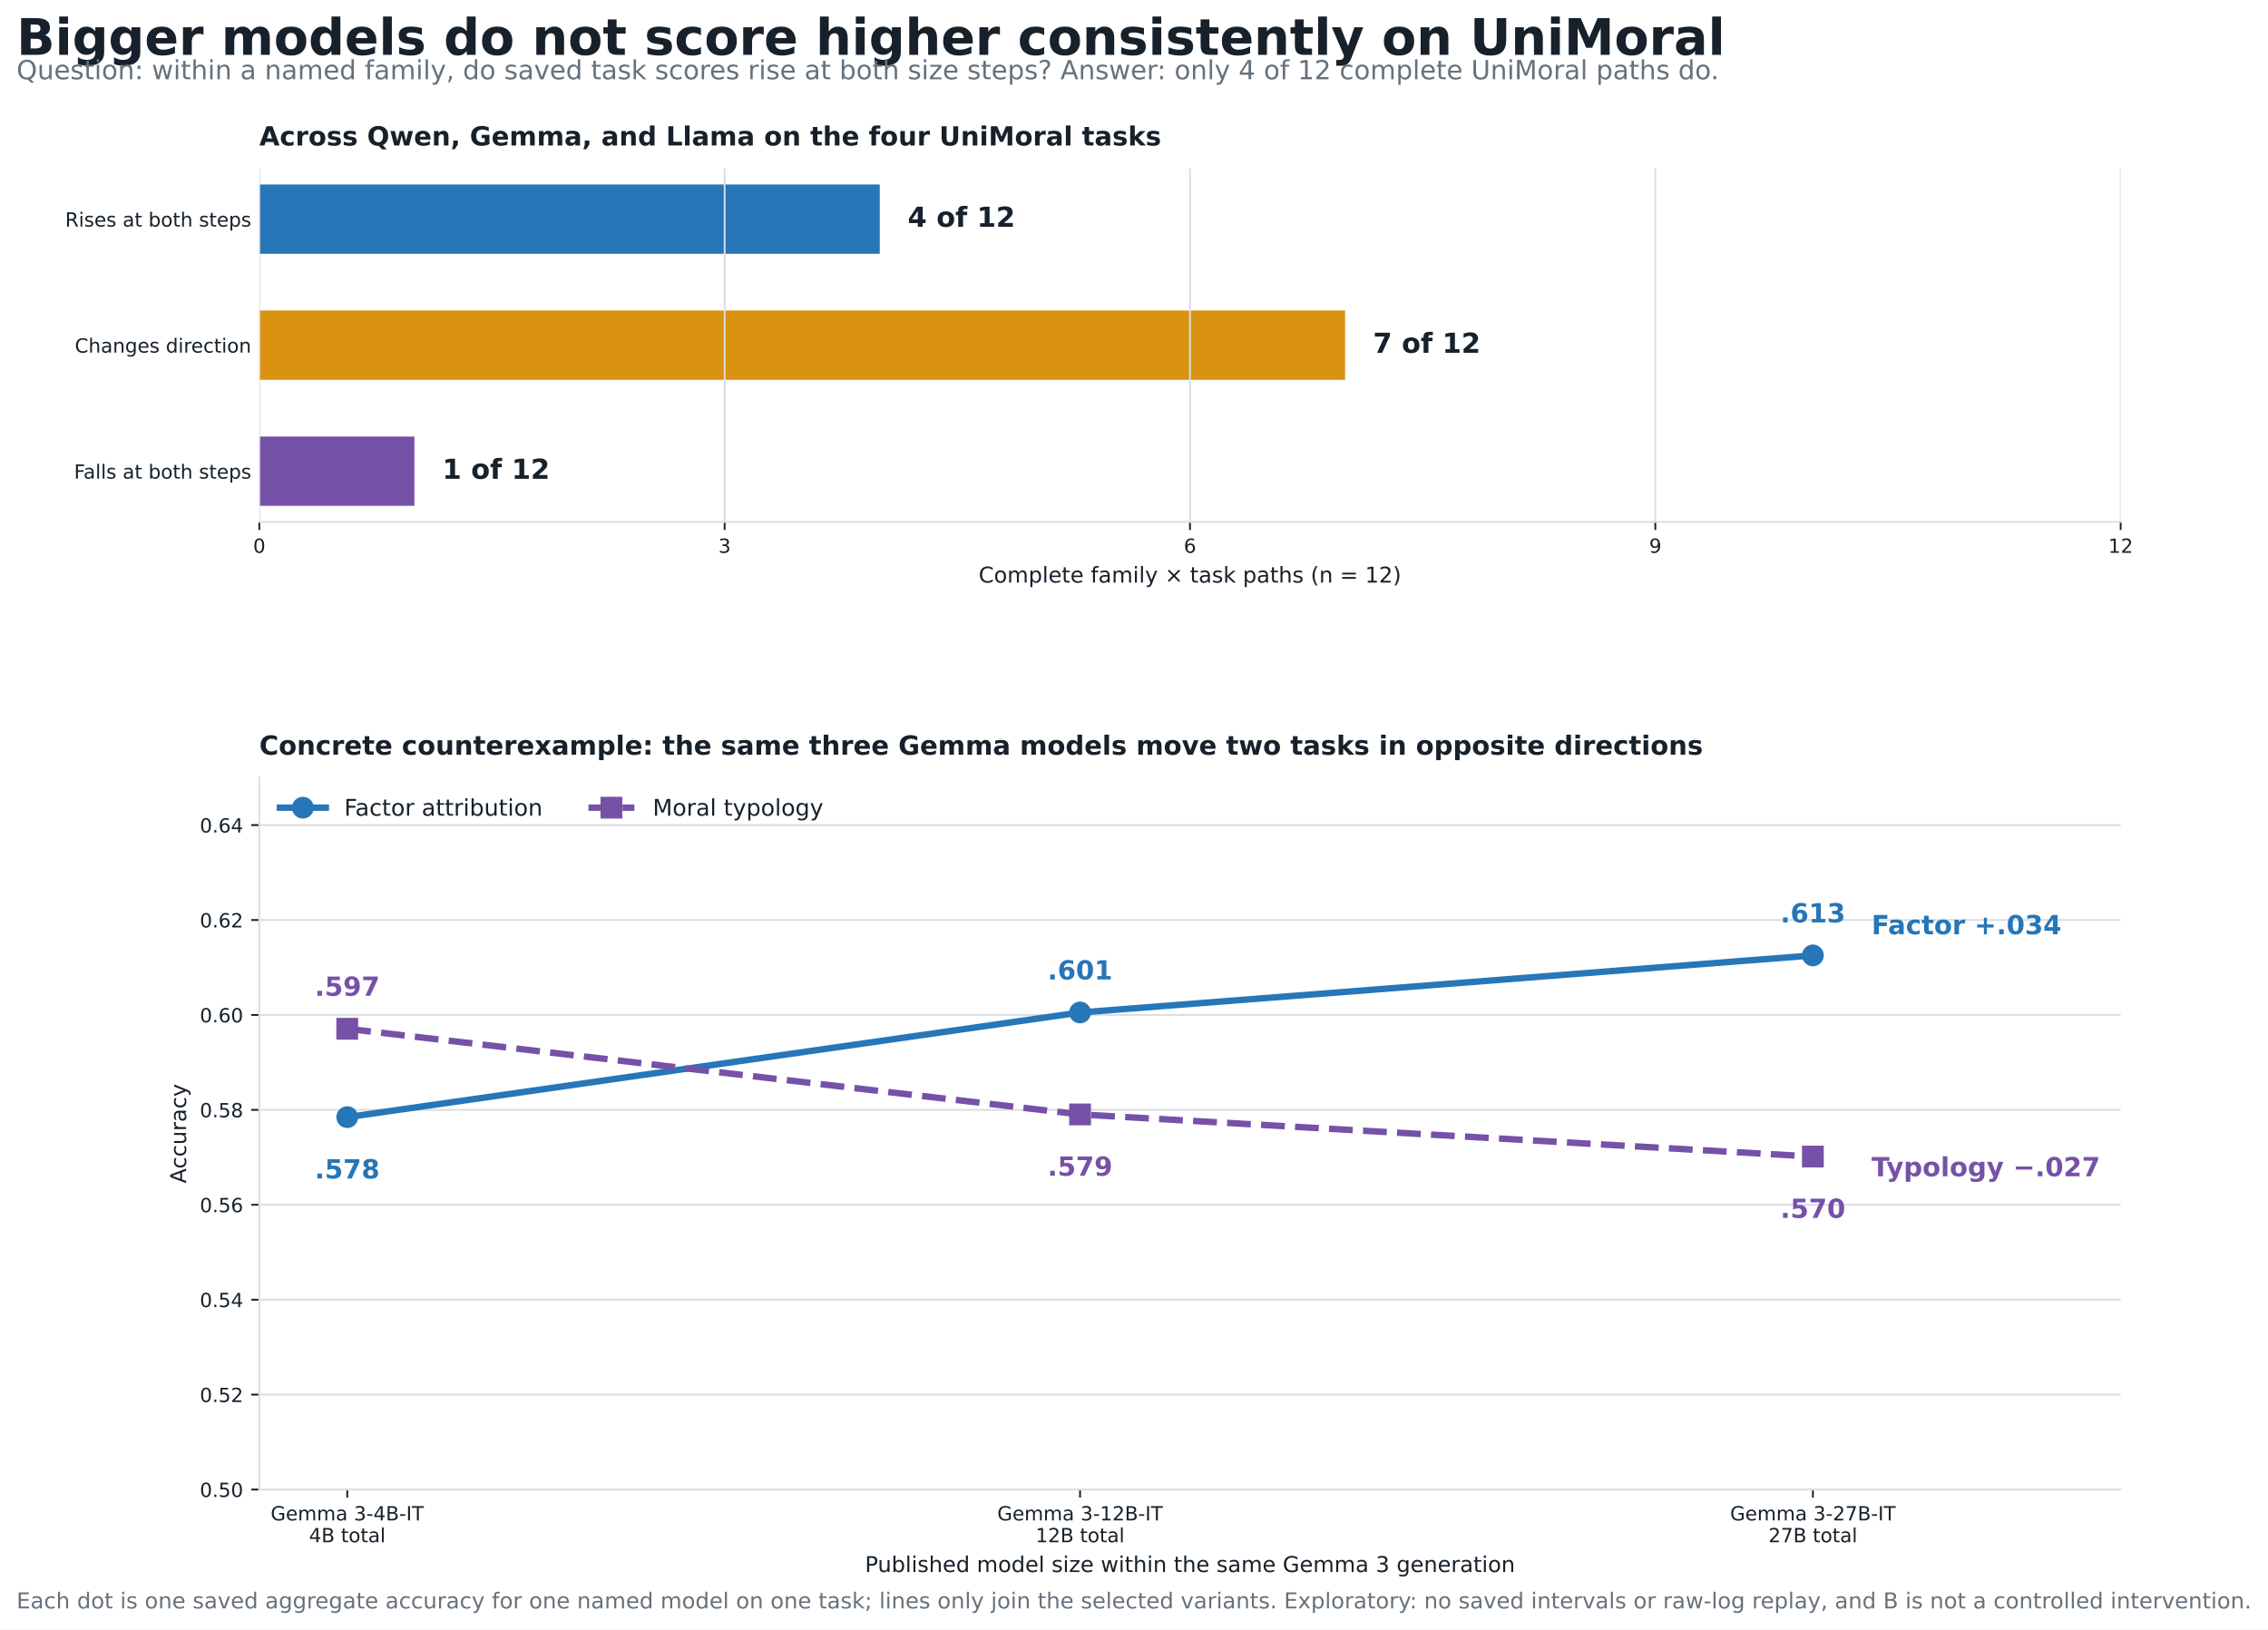
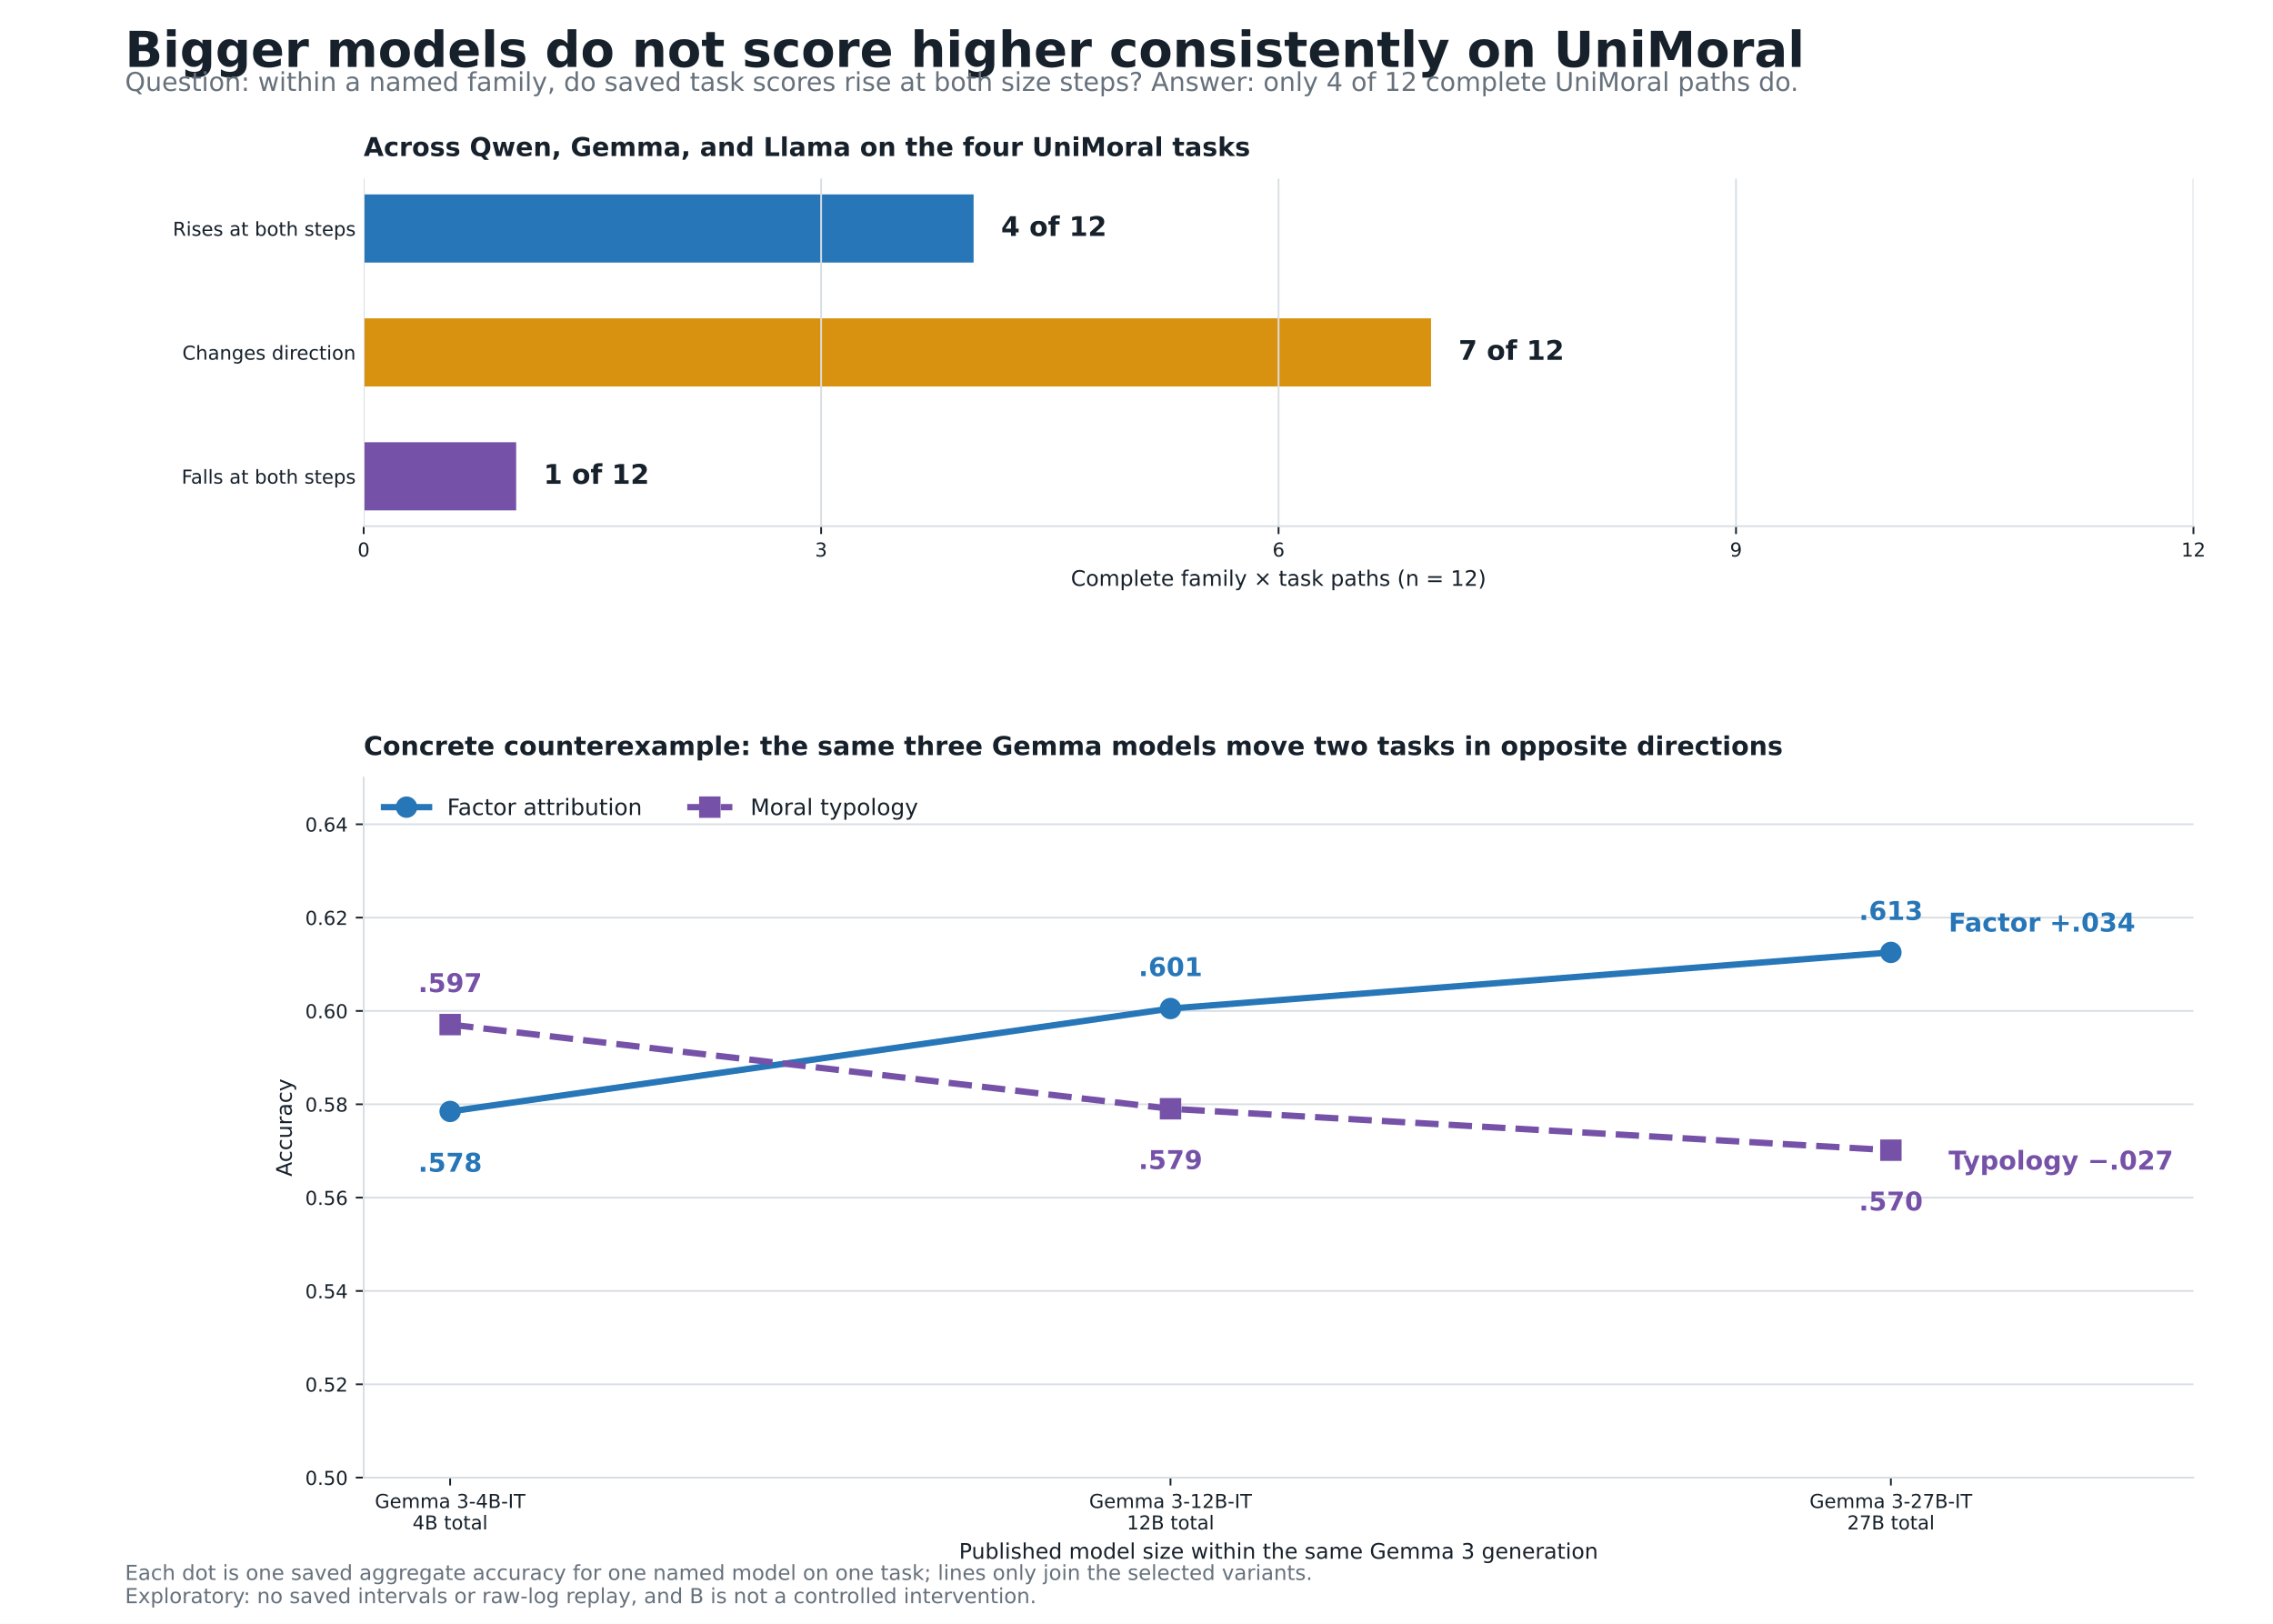
- <svg xmlns="http://www.w3.org/2000/svg" xmlns:xlink="http://www.w3.org/1999/xlink" width="988.706pt" height="710.476pt" viewBox="0 0 988.706 710.476" version="1.1">
+ <svg xmlns="http://www.w3.org/2000/svg" xmlns:xlink="http://www.w3.org/1999/xlink" width="1008pt" height="720pt" viewBox="0 0 1008 720" version="1.1">
  <defs>
    <style type="text/css">*{stroke-linejoin: round; stroke-linecap: butt}</style>
  </defs>
  <g id="figure_1">
    <g id="patch_1">
-       <path d="M 0 710.476  L 988.706 710.476  L 988.706 0  L 0 0  z " style="fill: #ffffff" />
+       <path d="M 0 720 L 1008 720 L 1008 0 L 0 0 z " style="fill: #ffffff" />
    </g>
    <g id="axes_1">
      <g id="patch_2">
-         <path d="M 113.04 227.565  L 924.48 227.565  L 924.48 73.44  L 113.04 73.44  z " style="fill: #ffffff" />
+         <path d="M 161.28 233.325 L 972.72 233.325 L 972.72 79.2 L 161.28 79.2 z " style="fill: #ffffff" />
      </g>
      <g id="patch_3">
-         <path d="M 113.04 80.446  L 383.52 80.446  L 383.52 110.666  L 113.04 110.666  z " clip-path="url(#p86d17106e3)" style="fill: #2676b8" />
+         <path d="M 161.28 86.206 L 431.76 86.206 L 431.76 116.426 L 161.28 116.426 z " clip-path="url(#p8f5586ed87)" style="fill: #2676b8" />
      </g>
      <g id="patch_4">
-         <path d="M 113.04 135.392  L 586.38 135.392  L 586.38 165.613  L 113.04 165.613  z " clip-path="url(#p86d17106e3)" style="fill: #d89210" />
+         <path d="M 161.28 141.152 L 634.62 141.152 L 634.62 171.373 L 161.28 171.373 z " clip-path="url(#p8f5586ed87)" style="fill: #d89210" />
      </g>
      <g id="patch_5">
-         <path d="M 113.04 190.339  L 180.66 190.339  L 180.66 220.559  L 113.04 220.559  z " clip-path="url(#p86d17106e3)" style="fill: #7651a8" />
+         <path d="M 161.28 196.099 L 228.9 196.099 L 228.9 226.319 L 161.28 226.319 z " clip-path="url(#p8f5586ed87)" style="fill: #7651a8" />
      </g>
      <g id="matplotlib.axis_1">
        <g id="xtick_1">
          <g id="line2d_1">
-             <path d="M 113.04 227.565  L 113.04 73.44  " clip-path="url(#p86d17106e3)" style="fill: none; stroke: #d9dee3; stroke-width: 0.8; stroke-linecap: square" />
+             <path d="M 161.28 233.325 L 161.28 79.2 " clip-path="url(#p8f5586ed87)" style="fill: none; stroke: #d9dee3; stroke-width: 0.8; stroke-linecap: square" />
          </g>
          <g id="line2d_2">
            <defs>
-               <path id="m598a1e5c5a" d="M 0 0  L 0 3.5  " style="stroke: #17212b; stroke-width: 0.8" />
+               <path id="m598a1e5c5a" d="M 0 0 L 0 3.5 " style="stroke: #17212b; stroke-width: 0.8" />
            </defs>
            <g>
-               <use xlink:href="#m598a1e5c5a" x="113.04" y="227.565" style="fill: #17212b; stroke: #17212b; stroke-width: 0.8" />
+               <use xlink:href="#m598a1e5c5a" x="161.28" y="233.325" style="fill: #17212b; stroke: #17212b; stroke-width: 0.8" />
            </g>
          </g>
          <g id="text_1">
-             <text style="fill: #17212b; font: 8.5px 'DejaVu Sans'; text-anchor: middle" x="113.04" y="241.024" transform="rotate(-0 113.04 241.0238)">0</text>
+             <text style="fill: #17212b; font: 8.5px 'DejaVu Sans'; text-anchor: middle" x="161.28" y="246.784" transform="rotate(-0 161.28 246.7838)">0</text>
          </g>
        </g>
        <g id="xtick_2">
          <g id="line2d_3">
-             <path d="M 315.9 227.565  L 315.9 73.44  " clip-path="url(#p86d17106e3)" style="fill: none; stroke: #d9dee3; stroke-width: 0.8; stroke-linecap: square" />
+             <path d="M 364.14 233.325 L 364.14 79.2 " clip-path="url(#p8f5586ed87)" style="fill: none; stroke: #d9dee3; stroke-width: 0.8; stroke-linecap: square" />
          </g>
          <g id="line2d_4">
            <g>
-               <use xlink:href="#m598a1e5c5a" x="315.9" y="227.565" style="fill: #17212b; stroke: #17212b; stroke-width: 0.8" />
+               <use xlink:href="#m598a1e5c5a" x="364.14" y="233.325" style="fill: #17212b; stroke: #17212b; stroke-width: 0.8" />
            </g>
          </g>
          <g id="text_2">
-             <text style="fill: #17212b; font: 8.5px 'DejaVu Sans'; text-anchor: middle" x="315.9" y="241.024" transform="rotate(-0 315.9 241.0238)">3</text>
+             <text style="fill: #17212b; font: 8.5px 'DejaVu Sans'; text-anchor: middle" x="364.14" y="246.784" transform="rotate(-0 364.14 246.7838)">3</text>
          </g>
        </g>
        <g id="xtick_3">
          <g id="line2d_5">
-             <path d="M 518.76 227.565  L 518.76 73.44  " clip-path="url(#p86d17106e3)" style="fill: none; stroke: #d9dee3; stroke-width: 0.8; stroke-linecap: square" />
+             <path d="M 567 233.325 L 567 79.2 " clip-path="url(#p8f5586ed87)" style="fill: none; stroke: #d9dee3; stroke-width: 0.8; stroke-linecap: square" />
          </g>
          <g id="line2d_6">
            <g>
-               <use xlink:href="#m598a1e5c5a" x="518.76" y="227.565" style="fill: #17212b; stroke: #17212b; stroke-width: 0.8" />
+               <use xlink:href="#m598a1e5c5a" x="567" y="233.325" style="fill: #17212b; stroke: #17212b; stroke-width: 0.8" />
            </g>
          </g>
          <g id="text_3">
-             <text style="fill: #17212b; font: 8.5px 'DejaVu Sans'; text-anchor: middle" x="518.76" y="241.024" transform="rotate(-0 518.76 241.0238)">6</text>
+             <text style="fill: #17212b; font: 8.5px 'DejaVu Sans'; text-anchor: middle" x="567" y="246.784" transform="rotate(-0 567 246.7838)">6</text>
          </g>
        </g>
        <g id="xtick_4">
          <g id="line2d_7">
-             <path d="M 721.62 227.565  L 721.62 73.44  " clip-path="url(#p86d17106e3)" style="fill: none; stroke: #d9dee3; stroke-width: 0.8; stroke-linecap: square" />
+             <path d="M 769.86 233.325 L 769.86 79.2 " clip-path="url(#p8f5586ed87)" style="fill: none; stroke: #d9dee3; stroke-width: 0.8; stroke-linecap: square" />
          </g>
          <g id="line2d_8">
            <g>
-               <use xlink:href="#m598a1e5c5a" x="721.62" y="227.565" style="fill: #17212b; stroke: #17212b; stroke-width: 0.8" />
+               <use xlink:href="#m598a1e5c5a" x="769.86" y="233.325" style="fill: #17212b; stroke: #17212b; stroke-width: 0.8" />
            </g>
          </g>
          <g id="text_4">
-             <text style="fill: #17212b; font: 8.5px 'DejaVu Sans'; text-anchor: middle" x="721.62" y="241.024" transform="rotate(-0 721.62 241.0238)">9</text>
+             <text style="fill: #17212b; font: 8.5px 'DejaVu Sans'; text-anchor: middle" x="769.86" y="246.784" transform="rotate(-0 769.86 246.7838)">9</text>
          </g>
        </g>
        <g id="xtick_5">
          <g id="line2d_9">
-             <path d="M 924.48 227.565  L 924.48 73.44  " clip-path="url(#p86d17106e3)" style="fill: none; stroke: #d9dee3; stroke-width: 0.8; stroke-linecap: square" />
+             <path d="M 972.72 233.325 L 972.72 79.2 " clip-path="url(#p8f5586ed87)" style="fill: none; stroke: #d9dee3; stroke-width: 0.8; stroke-linecap: square" />
          </g>
          <g id="line2d_10">
            <g>
-               <use xlink:href="#m598a1e5c5a" x="924.48" y="227.565" style="fill: #17212b; stroke: #17212b; stroke-width: 0.8" />
+               <use xlink:href="#m598a1e5c5a" x="972.72" y="233.325" style="fill: #17212b; stroke: #17212b; stroke-width: 0.8" />
            </g>
          </g>
          <g id="text_5">
-             <text style="fill: #17212b; font: 8.5px 'DejaVu Sans'; text-anchor: middle" x="924.48" y="241.024" transform="rotate(-0 924.48 241.0238)">12</text>
+             <text style="fill: #17212b; font: 8.5px 'DejaVu Sans'; text-anchor: middle" x="972.72" y="246.784" transform="rotate(-0 972.72 246.7838)">12</text>
          </g>
        </g>
        <g id="text_6">
-           <text style="fill: #17212b; font: 9.5px 'DejaVu Sans'; text-anchor: middle" x="518.76" y="254.01" transform="rotate(-0 518.76 254.0101)">Complete family × task paths (n = 12)</text>
+           <text style="fill: #17212b; font: 9.5px 'DejaVu Sans'; text-anchor: middle" x="567" y="259.77" transform="rotate(-0 567 259.7701)">Complete family × task paths (n = 12)</text>
        </g>
      </g>
      <g id="matplotlib.axis_2">
        <g id="ytick_1">
          <g id="line2d_11" />
          <g id="text_7">
-             <text style="fill: #17212b; font: 8.5px 'DejaVu Sans'; text-anchor: end" x="109.54" y="98.785" transform="rotate(-0 109.54 98.78534)">Rises at both steps</text>
+             <text style="fill: #17212b; font: 8.5px 'DejaVu Sans'; text-anchor: end" x="157.78" y="104.545" transform="rotate(-0 157.78 104.5453)">Rises at both steps</text>
          </g>
        </g>
        <g id="ytick_2">
          <g id="line2d_12" />
          <g id="text_8">
-             <text style="fill: #17212b; font: 8.5px 'DejaVu Sans'; text-anchor: end" x="109.54" y="153.732" transform="rotate(-0 109.54 153.7319)">Changes direction</text>
+             <text style="fill: #17212b; font: 8.5px 'DejaVu Sans'; text-anchor: end" x="157.78" y="159.492" transform="rotate(-0 157.78 159.4919)">Changes direction</text>
          </g>
        </g>
        <g id="ytick_3">
          <g id="line2d_13" />
          <g id="text_9">
-             <text style="fill: #17212b; font: 8.5px 'DejaVu Sans'; text-anchor: end" x="109.54" y="208.679" transform="rotate(-0 109.54 208.6785)">Falls at both steps</text>
+             <text style="fill: #17212b; font: 8.5px 'DejaVu Sans'; text-anchor: end" x="157.78" y="214.439" transform="rotate(-0 157.78 214.4385)">Falls at both steps</text>
          </g>
        </g>
      </g>
      <g id="patch_6">
-         <path d="M 113.04 227.565  L 924.48 227.565  " style="fill: none; stroke: #d9dee3; stroke-width: 0.8; stroke-linejoin: miter; stroke-linecap: square" />
+         <path d="M 161.28 233.325 L 972.72 233.325 " style="fill: none; stroke: #d9dee3; stroke-width: 0.8; stroke-linejoin: miter; stroke-linecap: square" />
      </g>
      <g id="text_10">
-         <text style="fill: #17212b; font: 700 12px 'DejaVu Sans'; text-anchor: start" x="395.692" y="98.867" transform="rotate(-0 395.6916 98.86725)">4 of 12</text>
+         <text style="fill: #17212b; font: 700 12px 'DejaVu Sans'; text-anchor: start" x="443.932" y="104.627" transform="rotate(-0 443.9316 104.6273)">4 of 12</text>
      </g>
      <g id="text_11">
-         <text style="fill: #17212b; font: 700 12px 'DejaVu Sans'; text-anchor: start" x="598.552" y="153.814" transform="rotate(-0 598.5516 153.8138)">7 of 12</text>
+         <text style="fill: #17212b; font: 700 12px 'DejaVu Sans'; text-anchor: start" x="646.792" y="159.574" transform="rotate(-0 646.7916 159.5738)">7 of 12</text>
      </g>
      <g id="text_12">
-         <text style="fill: #17212b; font: 700 12px 'DejaVu Sans'; text-anchor: start" x="192.832" y="208.76" transform="rotate(-0 192.8316 208.7604)">1 of 12</text>
+         <text style="fill: #17212b; font: 700 12px 'DejaVu Sans'; text-anchor: start" x="241.072" y="214.52" transform="rotate(-0 241.0716 214.5204)">1 of 12</text>
      </g>
      <g id="text_13">
-         <text style="fill: #17212b; font: 700 11.5px 'DejaVu Sans'; text-anchor: start" x="113.04" y="63.44" transform="rotate(-0 113.04 63.44)">Across Qwen, Gemma, and Llama on the four UniMoral tasks</text>
+         <text style="fill: #17212b; font: 700 11.5px 'DejaVu Sans'; text-anchor: start" x="161.28" y="69.2" transform="rotate(-0 161.28 69.2)">Across Qwen, Gemma, and Llama on the four UniMoral tasks</text>
      </g>
    </g>
    <g id="axes_2">
      <g id="patch_7">
-         <path d="M 113.04 649.44  L 924.48 649.44  L 924.48 339.049  L 113.04 339.049  z " style="fill: #ffffff" />
+         <path d="M 161.28 655.2 L 972.72 655.2 L 972.72 344.809 L 161.28 344.809 z " style="fill: #ffffff" />
      </g>
      <g id="matplotlib.axis_3">
        <g id="xtick_6">
          <g id="line2d_14">
            <g>
-               <use xlink:href="#m598a1e5c5a" x="151.376" y="649.44" style="fill: #17212b; stroke: #17212b; stroke-width: 0.8" />
+               <use xlink:href="#m598a1e5c5a" x="199.616" y="655.2" style="fill: #17212b; stroke: #17212b; stroke-width: 0.8" />
            </g>
          </g>
          <g id="text_14">
-             <text style="fill: #17212b; font: 8.5px 'DejaVu Sans'" transform="translate(117.9927 662.8987)">Gemma 3-4B-IT</text>
-             <text style="fill: #17212b; font: 8.5px 'DejaVu Sans'" transform="translate(134.6872 672.4168)">4B total</text>
+             <text style="fill: #17212b; font: 8.5px 'DejaVu Sans'" transform="translate(166.2327 668.6587)">Gemma 3-4B-IT</text>
+             <text style="fill: #17212b; font: 8.5px 'DejaVu Sans'" transform="translate(182.9272 678.1768)">4B total</text>
          </g>
        </g>
        <g id="xtick_7">
          <g id="line2d_15">
            <g>
-               <use xlink:href="#m598a1e5c5a" x="470.84" y="649.44" style="fill: #17212b; stroke: #17212b; stroke-width: 0.8" />
+               <use xlink:href="#m598a1e5c5a" x="519.08" y="655.2" style="fill: #17212b; stroke: #17212b; stroke-width: 0.8" />
            </g>
          </g>
          <g id="text_15">
-             <text style="fill: #17212b; font: 8.5px 'DejaVu Sans'" transform="translate(434.7532 662.8987)">Gemma 3-12B-IT</text>
-             <text style="fill: #17212b; font: 8.5px 'DejaVu Sans'" transform="translate(451.4477 672.4168)">12B total</text>
+             <text style="fill: #17212b; font: 8.5px 'DejaVu Sans'" transform="translate(482.9932 668.6587)">Gemma 3-12B-IT</text>
+             <text style="fill: #17212b; font: 8.5px 'DejaVu Sans'" transform="translate(499.6877 678.1768)">12B total</text>
          </g>
        </g>
        <g id="xtick_8">
          <g id="line2d_16">
            <g>
-               <use xlink:href="#m598a1e5c5a" x="790.305" y="649.44" style="fill: #17212b; stroke: #17212b; stroke-width: 0.8" />
+               <use xlink:href="#m598a1e5c5a" x="838.545" y="655.2" style="fill: #17212b; stroke: #17212b; stroke-width: 0.8" />
            </g>
          </g>
          <g id="text_16">
-             <text style="fill: #17212b; font: 8.5px 'DejaVu Sans'" transform="translate(754.2177 662.8987)">Gemma 3-27B-IT</text>
-             <text style="fill: #17212b; font: 8.5px 'DejaVu Sans'" transform="translate(770.9123 672.4168)">27B total</text>
+             <text style="fill: #17212b; font: 8.5px 'DejaVu Sans'" transform="translate(802.4577 668.6587)">Gemma 3-27B-IT</text>
+             <text style="fill: #17212b; font: 8.5px 'DejaVu Sans'" transform="translate(819.1523 678.1768)">27B total</text>
          </g>
        </g>
        <g id="text_17">
-           <text style="fill: #17212b; font: 9.5px 'DejaVu Sans'; text-anchor: middle" x="518.76" y="685.403" transform="rotate(-0 518.76 685.4031)">Published model size within the same Gemma 3 generation</text>
+           <text style="fill: #17212b; font: 9.5px 'DejaVu Sans'; text-anchor: middle" x="567" y="691.163" transform="rotate(-0 567 691.1631)">Published model size within the same Gemma 3 generation</text>
        </g>
      </g>
      <g id="matplotlib.axis_4">
        <g id="ytick_4">
          <g id="line2d_17">
-             <path d="M 113.04 649.44  L 924.48 649.44  " clip-path="url(#pa3f9255685)" style="fill: none; stroke: #d9dee3; stroke-width: 0.8; stroke-linecap: square" />
+             <path d="M 161.28 655.2 L 972.72 655.2 " clip-path="url(#p6a2226bc07)" style="fill: none; stroke: #d9dee3; stroke-width: 0.8; stroke-linecap: square" />
          </g>
          <g id="line2d_18">
            <defs>
-               <path id="m29951ec6fe" d="M 0 0  L -3.5 0  " style="stroke: #17212b; stroke-width: 0.8" />
+               <path id="m29951ec6fe" d="M 0 0 L -3.5 0 " style="stroke: #17212b; stroke-width: 0.8" />
            </defs>
            <g>
-               <use xlink:href="#m29951ec6fe" x="113.04" y="649.44" style="fill: #17212b; stroke: #17212b; stroke-width: 0.8" />
+               <use xlink:href="#m29951ec6fe" x="161.28" y="655.2" style="fill: #17212b; stroke: #17212b; stroke-width: 0.8" />
            </g>
          </g>
          <g id="text_18">
-             <text style="fill: #17212b; font: 8.5px 'DejaVu Sans'; text-anchor: end" x="106.04" y="652.669" transform="rotate(-0 106.04 652.6693)">0.50</text>
+             <text style="fill: #17212b; font: 8.5px 'DejaVu Sans'; text-anchor: end" x="154.28" y="658.429" transform="rotate(-0 154.28 658.4293)">0.50</text>
          </g>
        </g>
        <g id="ytick_5">
          <g id="line2d_19">
-             <path d="M 113.04 608.055  L 924.48 608.055  " clip-path="url(#pa3f9255685)" style="fill: none; stroke: #d9dee3; stroke-width: 0.8; stroke-linecap: square" />
+             <path d="M 161.28 613.815 L 972.72 613.815 " clip-path="url(#p6a2226bc07)" style="fill: none; stroke: #d9dee3; stroke-width: 0.8; stroke-linecap: square" />
          </g>
          <g id="line2d_20">
            <g>
-               <use xlink:href="#m29951ec6fe" x="113.04" y="608.055" style="fill: #17212b; stroke: #17212b; stroke-width: 0.8" />
+               <use xlink:href="#m29951ec6fe" x="161.28" y="613.815" style="fill: #17212b; stroke: #17212b; stroke-width: 0.8" />
            </g>
          </g>
          <g id="text_19">
-             <text style="fill: #17212b; font: 8.5px 'DejaVu Sans'; text-anchor: end" x="106.04" y="611.284" transform="rotate(-0 106.04 611.2839)">0.52</text>
+             <text style="fill: #17212b; font: 8.5px 'DejaVu Sans'; text-anchor: end" x="154.28" y="617.044" transform="rotate(-0 154.28 617.0439)">0.52</text>
          </g>
        </g>
        <g id="ytick_6">
          <g id="line2d_21">
-             <path d="M 113.04 566.669  L 924.48 566.669  " clip-path="url(#pa3f9255685)" style="fill: none; stroke: #d9dee3; stroke-width: 0.8; stroke-linecap: square" />
+             <path d="M 161.28 572.429 L 972.72 572.429 " clip-path="url(#p6a2226bc07)" style="fill: none; stroke: #d9dee3; stroke-width: 0.8; stroke-linecap: square" />
          </g>
          <g id="line2d_22">
            <g>
-               <use xlink:href="#m29951ec6fe" x="113.04" y="566.669" style="fill: #17212b; stroke: #17212b; stroke-width: 0.8" />
+               <use xlink:href="#m29951ec6fe" x="161.28" y="572.429" style="fill: #17212b; stroke: #17212b; stroke-width: 0.8" />
            </g>
          </g>
          <g id="text_20">
-             <text style="fill: #17212b; font: 8.5px 'DejaVu Sans'; text-anchor: end" x="106.04" y="569.898" transform="rotate(-0 106.04 569.8984)">0.54</text>
+             <text style="fill: #17212b; font: 8.5px 'DejaVu Sans'; text-anchor: end" x="154.28" y="575.658" transform="rotate(-0 154.28 575.6584)">0.54</text>
          </g>
        </g>
        <g id="ytick_7">
          <g id="line2d_23">
-             <path d="M 113.04 525.284  L 924.48 525.284  " clip-path="url(#pa3f9255685)" style="fill: none; stroke: #d9dee3; stroke-width: 0.8; stroke-linecap: square" />
+             <path d="M 161.28 531.044 L 972.72 531.044 " clip-path="url(#p6a2226bc07)" style="fill: none; stroke: #d9dee3; stroke-width: 0.8; stroke-linecap: square" />
          </g>
          <g id="line2d_24">
            <g>
-               <use xlink:href="#m29951ec6fe" x="113.04" y="525.284" style="fill: #17212b; stroke: #17212b; stroke-width: 0.8" />
+               <use xlink:href="#m29951ec6fe" x="161.28" y="531.044" style="fill: #17212b; stroke: #17212b; stroke-width: 0.8" />
            </g>
          </g>
          <g id="text_21">
-             <text style="fill: #17212b; font: 8.5px 'DejaVu Sans'; text-anchor: end" x="106.04" y="528.513" transform="rotate(-0 106.04 528.513)">0.56</text>
+             <text style="fill: #17212b; font: 8.5px 'DejaVu Sans'; text-anchor: end" x="154.28" y="534.273" transform="rotate(-0 154.28 534.273)">0.56</text>
          </g>
        </g>
        <g id="ytick_8">
          <g id="line2d_25">
-             <path d="M 113.04 483.898  L 924.48 483.898  " clip-path="url(#pa3f9255685)" style="fill: none; stroke: #d9dee3; stroke-width: 0.8; stroke-linecap: square" />
+             <path d="M 161.28 489.658 L 972.72 489.658 " clip-path="url(#p6a2226bc07)" style="fill: none; stroke: #d9dee3; stroke-width: 0.8; stroke-linecap: square" />
          </g>
          <g id="line2d_26">
            <g>
-               <use xlink:href="#m29951ec6fe" x="113.04" y="483.898" style="fill: #17212b; stroke: #17212b; stroke-width: 0.8" />
+               <use xlink:href="#m29951ec6fe" x="161.28" y="489.658" style="fill: #17212b; stroke: #17212b; stroke-width: 0.8" />
            </g>
          </g>
          <g id="text_22">
-             <text style="fill: #17212b; font: 8.5px 'DejaVu Sans'; text-anchor: end" x="106.04" y="487.127" transform="rotate(-0 106.04 487.1275)">0.58</text>
+             <text style="fill: #17212b; font: 8.5px 'DejaVu Sans'; text-anchor: end" x="154.28" y="492.887" transform="rotate(-0 154.28 492.8875)">0.58</text>
          </g>
        </g>
        <g id="ytick_9">
          <g id="line2d_27">
-             <path d="M 113.04 442.513  L 924.48 442.513  " clip-path="url(#pa3f9255685)" style="fill: none; stroke: #d9dee3; stroke-width: 0.8; stroke-linecap: square" />
+             <path d="M 161.28 448.273 L 972.72 448.273 " clip-path="url(#p6a2226bc07)" style="fill: none; stroke: #d9dee3; stroke-width: 0.8; stroke-linecap: square" />
          </g>
          <g id="line2d_28">
            <g>
-               <use xlink:href="#m29951ec6fe" x="113.04" y="442.513" style="fill: #17212b; stroke: #17212b; stroke-width: 0.8" />
+               <use xlink:href="#m29951ec6fe" x="161.28" y="448.273" style="fill: #17212b; stroke: #17212b; stroke-width: 0.8" />
            </g>
          </g>
          <g id="text_23">
-             <text style="fill: #17212b; font: 8.5px 'DejaVu Sans'; text-anchor: end" x="106.04" y="445.742" transform="rotate(-0 106.04 445.742)">0.60</text>
+             <text style="fill: #17212b; font: 8.5px 'DejaVu Sans'; text-anchor: end" x="154.28" y="451.502" transform="rotate(-0 154.28 451.502)">0.60</text>
          </g>
        </g>
        <g id="ytick_10">
          <g id="line2d_29">
-             <path d="M 113.04 401.127  L 924.48 401.127  " clip-path="url(#pa3f9255685)" style="fill: none; stroke: #d9dee3; stroke-width: 0.8; stroke-linecap: square" />
+             <path d="M 161.28 406.887 L 972.72 406.887 " clip-path="url(#p6a2226bc07)" style="fill: none; stroke: #d9dee3; stroke-width: 0.8; stroke-linecap: square" />
          </g>
          <g id="line2d_30">
            <g>
-               <use xlink:href="#m29951ec6fe" x="113.04" y="401.127" style="fill: #17212b; stroke: #17212b; stroke-width: 0.8" />
+               <use xlink:href="#m29951ec6fe" x="161.28" y="406.887" style="fill: #17212b; stroke: #17212b; stroke-width: 0.8" />
            </g>
          </g>
          <g id="text_24">
-             <text style="fill: #17212b; font: 8.5px 'DejaVu Sans'; text-anchor: end" x="106.04" y="404.357" transform="rotate(-0 106.04 404.3566)">0.62</text>
+             <text style="fill: #17212b; font: 8.5px 'DejaVu Sans'; text-anchor: end" x="154.28" y="410.117" transform="rotate(-0 154.28 410.1166)">0.62</text>
          </g>
        </g>
        <g id="ytick_11">
          <g id="line2d_31">
-             <path d="M 113.04 359.742  L 924.48 359.742  " clip-path="url(#pa3f9255685)" style="fill: none; stroke: #d9dee3; stroke-width: 0.8; stroke-linecap: square" />
+             <path d="M 161.28 365.502 L 972.72 365.502 " clip-path="url(#p6a2226bc07)" style="fill: none; stroke: #d9dee3; stroke-width: 0.8; stroke-linecap: square" />
          </g>
          <g id="line2d_32">
            <g>
-               <use xlink:href="#m29951ec6fe" x="113.04" y="359.742" style="fill: #17212b; stroke: #17212b; stroke-width: 0.8" />
+               <use xlink:href="#m29951ec6fe" x="161.28" y="365.502" style="fill: #17212b; stroke: #17212b; stroke-width: 0.8" />
            </g>
          </g>
          <g id="text_25">
-             <text style="fill: #17212b; font: 8.5px 'DejaVu Sans'; text-anchor: end" x="106.04" y="362.971" transform="rotate(-0 106.04 362.9711)">0.64</text>
+             <text style="fill: #17212b; font: 8.5px 'DejaVu Sans'; text-anchor: end" x="154.28" y="368.731" transform="rotate(-0 154.28 368.7311)">0.64</text>
          </g>
        </g>
        <g id="text_26">
-           <text style="fill: #17212b; font: 9.5px 'DejaVu Sans'; text-anchor: middle" x="81.139" y="494.245" transform="rotate(-90 81.13852 494.2445)">Accuracy</text>
+           <text style="fill: #17212b; font: 9.5px 'DejaVu Sans'; text-anchor: middle" x="129.379" y="500.005" transform="rotate(-90 129.3785 500.0045)">Accuracy</text>
        </g>
      </g>
      <g id="patch_8">
-         <path d="M 113.04 649.44  L 113.04 339.049  " style="fill: none; stroke: #d9dee3; stroke-width: 0.8; stroke-linejoin: miter; stroke-linecap: square" />
+         <path d="M 161.28 655.2 L 161.28 344.809 " style="fill: none; stroke: #d9dee3; stroke-width: 0.8; stroke-linejoin: miter; stroke-linecap: square" />
      </g>
      <g id="patch_9">
-         <path d="M 113.04 649.44  L 924.48 649.44  " style="fill: none; stroke: #d9dee3; stroke-width: 0.8; stroke-linejoin: miter; stroke-linecap: square" />
+         <path d="M 161.28 655.2 L 972.72 655.2 " style="fill: none; stroke: #d9dee3; stroke-width: 0.8; stroke-linejoin: miter; stroke-linecap: square" />
      </g>
      <g id="line2d_33">
-         <path d="M 151.376 487.074  L 470.84 441.446  L 790.305 416.558  " clip-path="url(#pa3f9255685)" style="fill: none; stroke: #2676b8; stroke-width: 2.8; stroke-linecap: square" />
+         <path d="M 199.616 492.834 L 519.08 447.206 L 838.545 422.318 " clip-path="url(#p6a2226bc07)" style="fill: none; stroke: #2676b8; stroke-width: 2.8; stroke-linecap: square" />
        <defs>
-           <path id="m5ba467206d" d="M 0 4.25  C 1.127 4.25 2.208 3.802 3.005 3.005  C 3.802 2.208 4.25 1.127 4.25 0  C 4.25 -1.127 3.802 -2.208 3.005 -3.005  C 2.208 -3.802 1.127 -4.25 0 -4.25  C -1.127 -4.25 -2.208 -3.802 -3.005 -3.005  C -3.802 -2.208 -4.25 -1.127 -4.25 0  C -4.25 1.127 -3.802 2.208 -3.005 3.005  C -2.208 3.802 -1.127 4.25 0 4.25  z " style="stroke: #2676b8" />
+           <path id="m5ba467206d" d="M 0 4.25 C 1.127 4.25 2.208 3.802 3.005 3.005 C 3.802 2.208 4.25 1.127 4.25 0 C 4.25 -1.127 3.802 -2.208 3.005 -3.005 C 2.208 -3.802 1.127 -4.25 0 -4.25 C -1.127 -4.25 -2.208 -3.802 -3.005 -3.005 C -3.802 -2.208 -4.25 -1.127 -4.25 0 C -4.25 1.127 -3.802 2.208 -3.005 3.005 C -2.208 3.802 -1.127 4.25 0 4.25 z " style="stroke: #2676b8" />
        </defs>
-         <g clip-path="url(#pa3f9255685)">
-           <use xlink:href="#m5ba467206d" x="151.376" y="487.074" style="fill: #2676b8; stroke: #2676b8" />
-           <use xlink:href="#m5ba467206d" x="470.84" y="441.446" style="fill: #2676b8; stroke: #2676b8" />
-           <use xlink:href="#m5ba467206d" x="790.305" y="416.558" style="fill: #2676b8; stroke: #2676b8" />
+         <g clip-path="url(#p6a2226bc07)">
+           <use xlink:href="#m5ba467206d" x="199.616" y="492.834" style="fill: #2676b8; stroke: #2676b8" />
+           <use xlink:href="#m5ba467206d" x="519.08" y="447.206" style="fill: #2676b8; stroke: #2676b8" />
+           <use xlink:href="#m5ba467206d" x="838.545" y="422.318" style="fill: #2676b8; stroke: #2676b8" />
        </g>
      </g>
      <g id="size-answer-point-label-unimoral-factor-attribution--google-gemma-3-4b-it">
-         <text style="fill: #2676b8; font: 700 11.5px 'DejaVu Sans'; text-anchor: middle" x="151.376" y="513.813" transform="rotate(-0 151.3757 513.8126)">.578</text>
+         <text style="fill: #2676b8; font: 700 11.5px 'DejaVu Sans'; text-anchor: middle" x="199.616" y="519.573" transform="rotate(-0 199.6157 519.5726)">.578</text>
      </g>
      <g id="size-answer-point-label-unimoral-factor-attribution--google-gemma-3-12b-it">
-         <text style="fill: #2676b8; font: 700 11.5px 'DejaVu Sans'; text-anchor: middle" x="470.84" y="427.054" transform="rotate(-0 470.8403 427.0544)">.601</text>
+         <text style="fill: #2676b8; font: 700 11.5px 'DejaVu Sans'; text-anchor: middle" x="519.08" y="432.814" transform="rotate(-0 519.0803 432.8144)">.601</text>
      </g>
      <g id="size-answer-point-label-unimoral-factor-attribution--google-gemma-3-27b-it">
-         <text style="fill: #2676b8; font: 700 11.5px 'DejaVu Sans'; text-anchor: middle" x="790.305" y="402.166" transform="rotate(-0 790.3049 402.1663)">.613</text>
+         <text style="fill: #2676b8; font: 700 11.5px 'DejaVu Sans'; text-anchor: middle" x="838.545" y="407.926" transform="rotate(-0 838.5449 407.9263)">.613</text>
      </g>
      <g id="line2d_34">
-         <path d="M 151.376 448.557  L 470.84 485.889  L 790.305 504.259  " clip-path="url(#pa3f9255685)" style="fill: none; stroke-dasharray: 10.36,4.48; stroke-dashoffset: 0; stroke: #7651a8; stroke-width: 2.8" />
+         <path d="M 199.616 454.317 L 519.08 491.649 L 838.545 510.019 " clip-path="url(#p6a2226bc07)" style="fill: none; stroke-dasharray: 10.36,4.48; stroke-dashoffset: 0; stroke: #7651a8; stroke-width: 2.8" />
        <defs>
-           <path id="mca0f32d9fb" d="M -4.25 4.25  L 4.25 4.25  L 4.25 -4.25  L -4.25 -4.25  z " style="stroke: #7651a8; stroke-linejoin: miter" />
+           <path id="mca0f32d9fb" d="M -4.25 4.25 L 4.25 4.25 L 4.25 -4.25 L -4.25 -4.25 z " style="stroke: #7651a8; stroke-linejoin: miter" />
        </defs>
-         <g clip-path="url(#pa3f9255685)">
-           <use xlink:href="#mca0f32d9fb" x="151.376" y="448.557" style="fill: #7651a8; stroke: #7651a8; stroke-linejoin: miter" />
-           <use xlink:href="#mca0f32d9fb" x="470.84" y="485.889" style="fill: #7651a8; stroke: #7651a8; stroke-linejoin: miter" />
-           <use xlink:href="#mca0f32d9fb" x="790.305" y="504.259" style="fill: #7651a8; stroke: #7651a8; stroke-linejoin: miter" />
+         <g clip-path="url(#p6a2226bc07)">
+           <use xlink:href="#mca0f32d9fb" x="199.616" y="454.317" style="fill: #7651a8; stroke: #7651a8; stroke-linejoin: miter" />
+           <use xlink:href="#mca0f32d9fb" x="519.08" y="491.649" style="fill: #7651a8; stroke: #7651a8; stroke-linejoin: miter" />
+           <use xlink:href="#mca0f32d9fb" x="838.545" y="510.019" style="fill: #7651a8; stroke: #7651a8; stroke-linejoin: miter" />
        </g>
      </g>
      <g id="size-answer-point-label-unimoral-moral-typology--google-gemma-3-4b-it">
-         <text style="fill: #7651a8; font: 700 11.5px 'DejaVu Sans'; text-anchor: middle" x="151.376" y="434.165" transform="rotate(-0 151.3757 434.1653)">.597</text>
+         <text style="fill: #7651a8; font: 700 11.5px 'DejaVu Sans'; text-anchor: middle" x="199.616" y="439.925" transform="rotate(-0 199.6157 439.9253)">.597</text>
      </g>
      <g id="size-answer-point-label-unimoral-moral-typology--google-gemma-3-12b-it">
-         <text style="fill: #7651a8; font: 700 11.5px 'DejaVu Sans'; text-anchor: middle" x="470.84" y="512.627" transform="rotate(-0 470.8403 512.6274)">.579</text>
+         <text style="fill: #7651a8; font: 700 11.5px 'DejaVu Sans'; text-anchor: middle" x="519.08" y="518.387" transform="rotate(-0 519.0803 518.3874)">.579</text>
      </g>
      <g id="size-answer-point-label-unimoral-moral-typology--google-gemma-3-27b-it">
-         <text style="fill: #7651a8; font: 700 11.5px 'DejaVu Sans'; text-anchor: middle" x="790.305" y="530.997" transform="rotate(-0 790.3049 530.9972)">.570</text>
+         <text style="fill: #7651a8; font: 700 11.5px 'DejaVu Sans'; text-anchor: middle" x="838.545" y="536.757" transform="rotate(-0 838.5449 536.7572)">.570</text>
      </g>
      <g id="text_27">
-         <text style="fill: #2676b8; font: 700 11.5px 'DejaVu Sans'; text-anchor: start" x="815.862" y="407.335" transform="rotate(-0 815.862 407.3351)">Factor  +.034</text>
+         <text style="fill: #2676b8; font: 700 11.5px 'DejaVu Sans'; text-anchor: start" x="864.102" y="413.095" transform="rotate(-0 864.102 413.0951)">Factor  +.034</text>
      </g>
      <g id="text_28">
-         <text style="fill: #7651a8; font: 700 11.5px 'DejaVu Sans'; text-anchor: start" x="815.862" y="512.868" transform="rotate(-0 815.862 512.868)">Typology  −.027</text>
+         <text style="fill: #7651a8; font: 700 11.5px 'DejaVu Sans'; text-anchor: start" x="864.102" y="518.628" transform="rotate(-0 864.102 518.628)">Typology  −.027</text>
      </g>
      <g id="text_29">
-         <text style="fill: #17212b; font: 700 11.5px 'DejaVu Sans'; text-anchor: start" x="113.04" y="329.049" transform="rotate(-0 113.04 329.049)">Concrete counterexample: the same three Gemma models move two tasks in opposite directions</text>
+         <text style="fill: #17212b; font: 700 11.5px 'DejaVu Sans'; text-anchor: start" x="161.28" y="334.809" transform="rotate(-0 161.28 334.809)">Concrete counterexample: the same three Gemma models move two tasks in opposite directions</text>
      </g>
      <g id="legend_1">
        <g id="line2d_35">
-           <path d="M 122.04 352.147  L 132.04 352.147  L 142.04 352.147  " style="fill: none; stroke: #2676b8; stroke-width: 2.8; stroke-linecap: square" />
+           <path d="M 170.28 357.907 L 180.28 357.907 L 190.28 357.907 " style="fill: none; stroke: #2676b8; stroke-width: 2.8; stroke-linecap: square" />
          <g>
-             <use xlink:href="#m5ba467206d" x="132.04" y="352.147" style="fill: #2676b8; stroke: #2676b8" />
+             <use xlink:href="#m5ba467206d" x="180.28" y="357.907" style="fill: #2676b8; stroke: #2676b8" />
          </g>
        </g>
        <g id="text_30">
-           <text style="fill: #17212b; font: 10px 'DejaVu Sans'; text-anchor: start" x="150.04" y="355.647" transform="rotate(-0 150.04 355.6475)">Factor attribution</text>
+           <text style="fill: #17212b; font: 10px 'DejaVu Sans'; text-anchor: start" x="198.28" y="361.407" transform="rotate(-0 198.28 361.4075)">Factor attribution</text>
        </g>
        <g id="line2d_36">
-           <path d="M 256.532 352.147  L 266.532 352.147  L 276.532 352.147  " style="fill: none; stroke-dasharray: 10.36,4.48; stroke-dashoffset: 0; stroke: #7651a8; stroke-width: 2.8" />
+           <path d="M 304.772 357.907 L 314.772 357.907 L 324.772 357.907 " style="fill: none; stroke-dasharray: 10.36,4.48; stroke-dashoffset: 0; stroke: #7651a8; stroke-width: 2.8" />
          <g>
-             <use xlink:href="#mca0f32d9fb" x="266.532" y="352.147" style="fill: #7651a8; stroke: #7651a8; stroke-linejoin: miter" />
+             <use xlink:href="#mca0f32d9fb" x="314.772" y="357.907" style="fill: #7651a8; stroke: #7651a8; stroke-linejoin: miter" />
          </g>
        </g>
        <g id="text_31">
-           <text style="fill: #17212b; font: 10px 'DejaVu Sans'; text-anchor: start" x="284.532" y="355.647" transform="rotate(-0 284.5322 355.6475)">Moral typology</text>
+           <text style="fill: #17212b; font: 10px 'DejaVu Sans'; text-anchor: start" x="332.772" y="361.407" transform="rotate(-0 332.7722 361.4075)">Moral typology</text>
        </g>
      </g>
    </g>
    <g id="text_32">
-       <text style="fill: #17212b; font: 700 22px 'DejaVu Sans'; text-anchor: start" x="7.2" y="23.917" transform="rotate(-0 7.2 23.91656)">Bigger models do not score higher consistently on UniMoral</text>
+       <text style="fill: #17212b; font: 700 22px 'DejaVu Sans'; text-anchor: start" x="55.44" y="29.677" transform="rotate(-0 55.44 29.67656)">Bigger models do not score higher consistently on UniMoral</text>
    </g>
    <g id="text_33">
-       <text style="fill: #66717c; font: 11.5px 'DejaVu Sans'; text-anchor: start" x="7.2" y="34.56" transform="rotate(-0 7.2 34.56)">Question: within a named family, do saved task scores rise at both size steps?  Answer: only 4 of 12 complete UniMoral paths do.</text>
+       <text style="fill: #66717c; font: 11.5px 'DejaVu Sans'; text-anchor: start" x="55.44" y="40.32" transform="rotate(-0 55.44 40.32)">Question: within a named family, do saved task scores rise at both size steps?  Answer: only 4 of 12 complete UniMoral paths do.</text>
    </g>
    <g id="text_34">
-       <text style="fill: #66717c; font: 9.6px 'DejaVu Sans'; text-anchor: start" x="7.2" y="701.28" transform="rotate(-0 7.2 701.28)">Each dot is one saved aggregate accuracy for one named model on one task; lines only join the selected variants. Exploratory: no saved intervals or raw-log replay, and B is not a controlled intervention.</text>
+       <text style="fill: #66717c; font: 9.2px 'DejaVu Sans'" transform="translate(55.44 700.5847)">Each dot is one saved aggregate accuracy for one named model on one task; lines only join the selected variants.</text>
+       <text style="fill: #66717c; font: 9.2px 'DejaVu Sans'" transform="translate(55.44 710.8867)">Exploratory: no saved intervals or raw-log replay, and B is not a controlled intervention.</text>
    </g>
  </g>
  <defs>
-     <clipPath id="p86d17106e3">
-       <rect x="113.04" y="73.44" width="811.44" height="154.125" />
+     <clipPath id="p8f5586ed87">
+       <rect x="161.28" y="79.2" width="811.44" height="154.125" />
    </clipPath>
-     <clipPath id="pa3f9255685">
-       <rect x="113.04" y="339.049" width="811.44" height="310.391" />
+     <clipPath id="p6a2226bc07">
+       <rect x="161.28" y="344.809" width="811.44" height="310.391" />
    </clipPath>
  </defs>
</svg>
